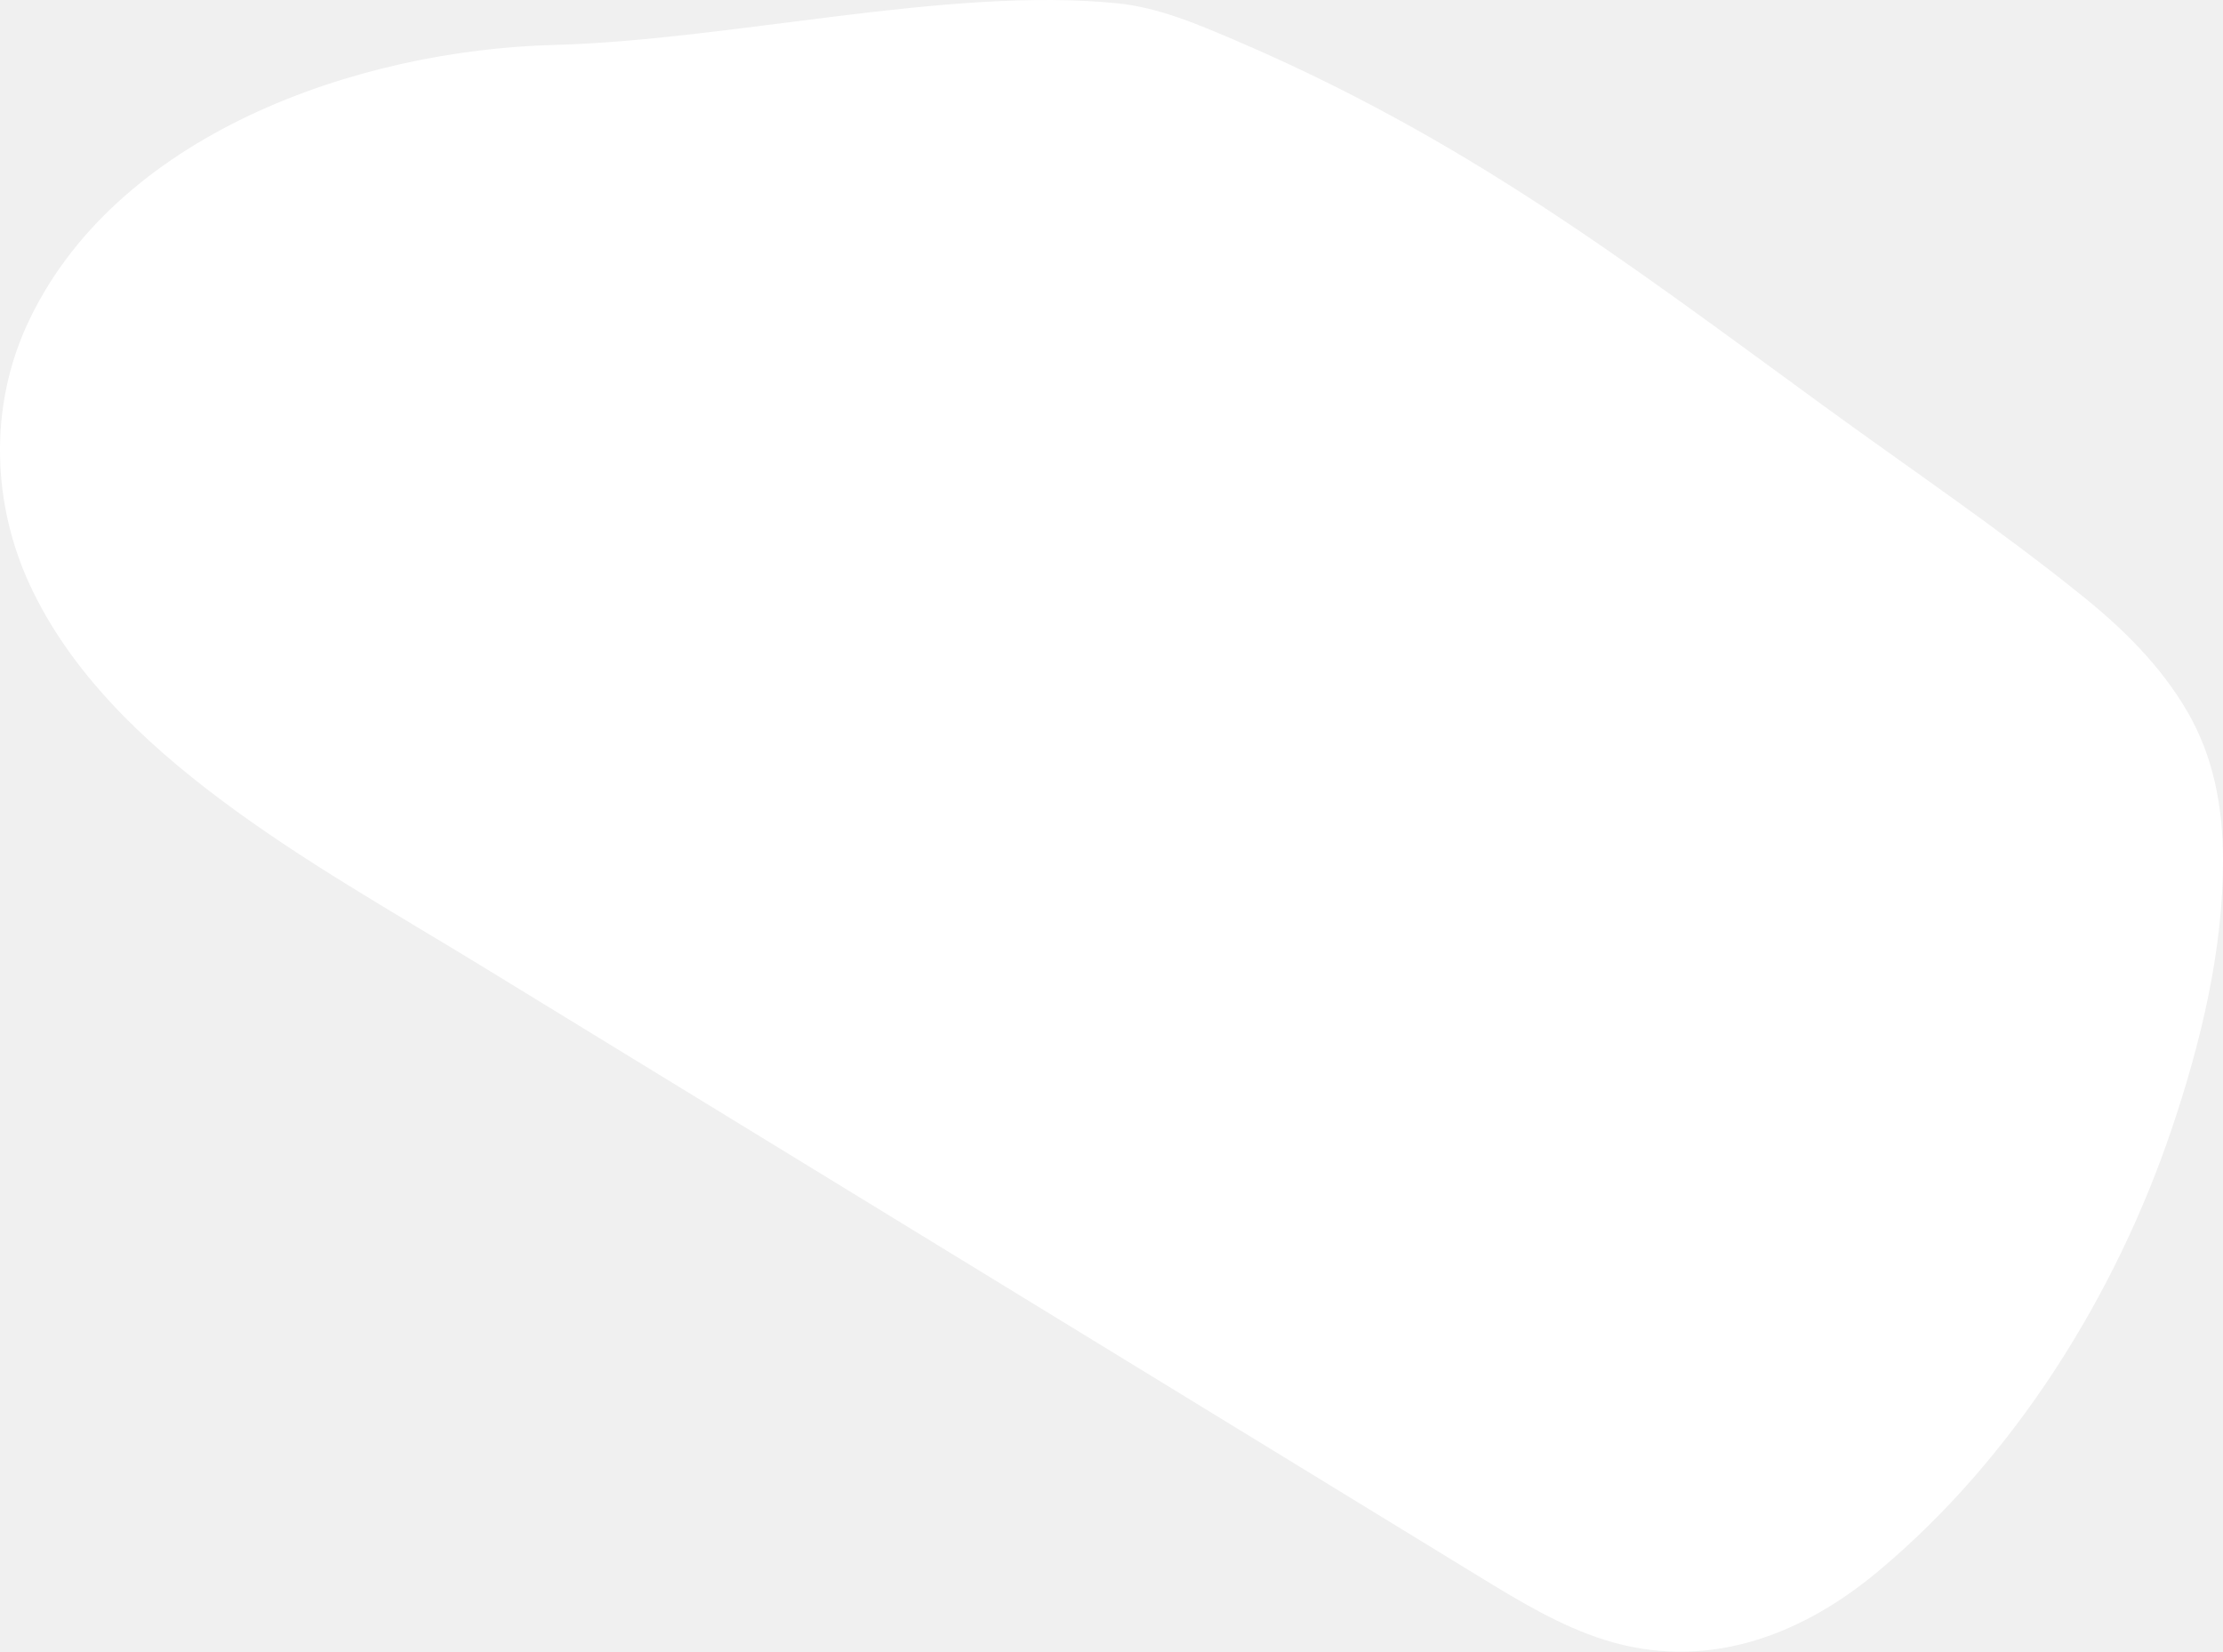
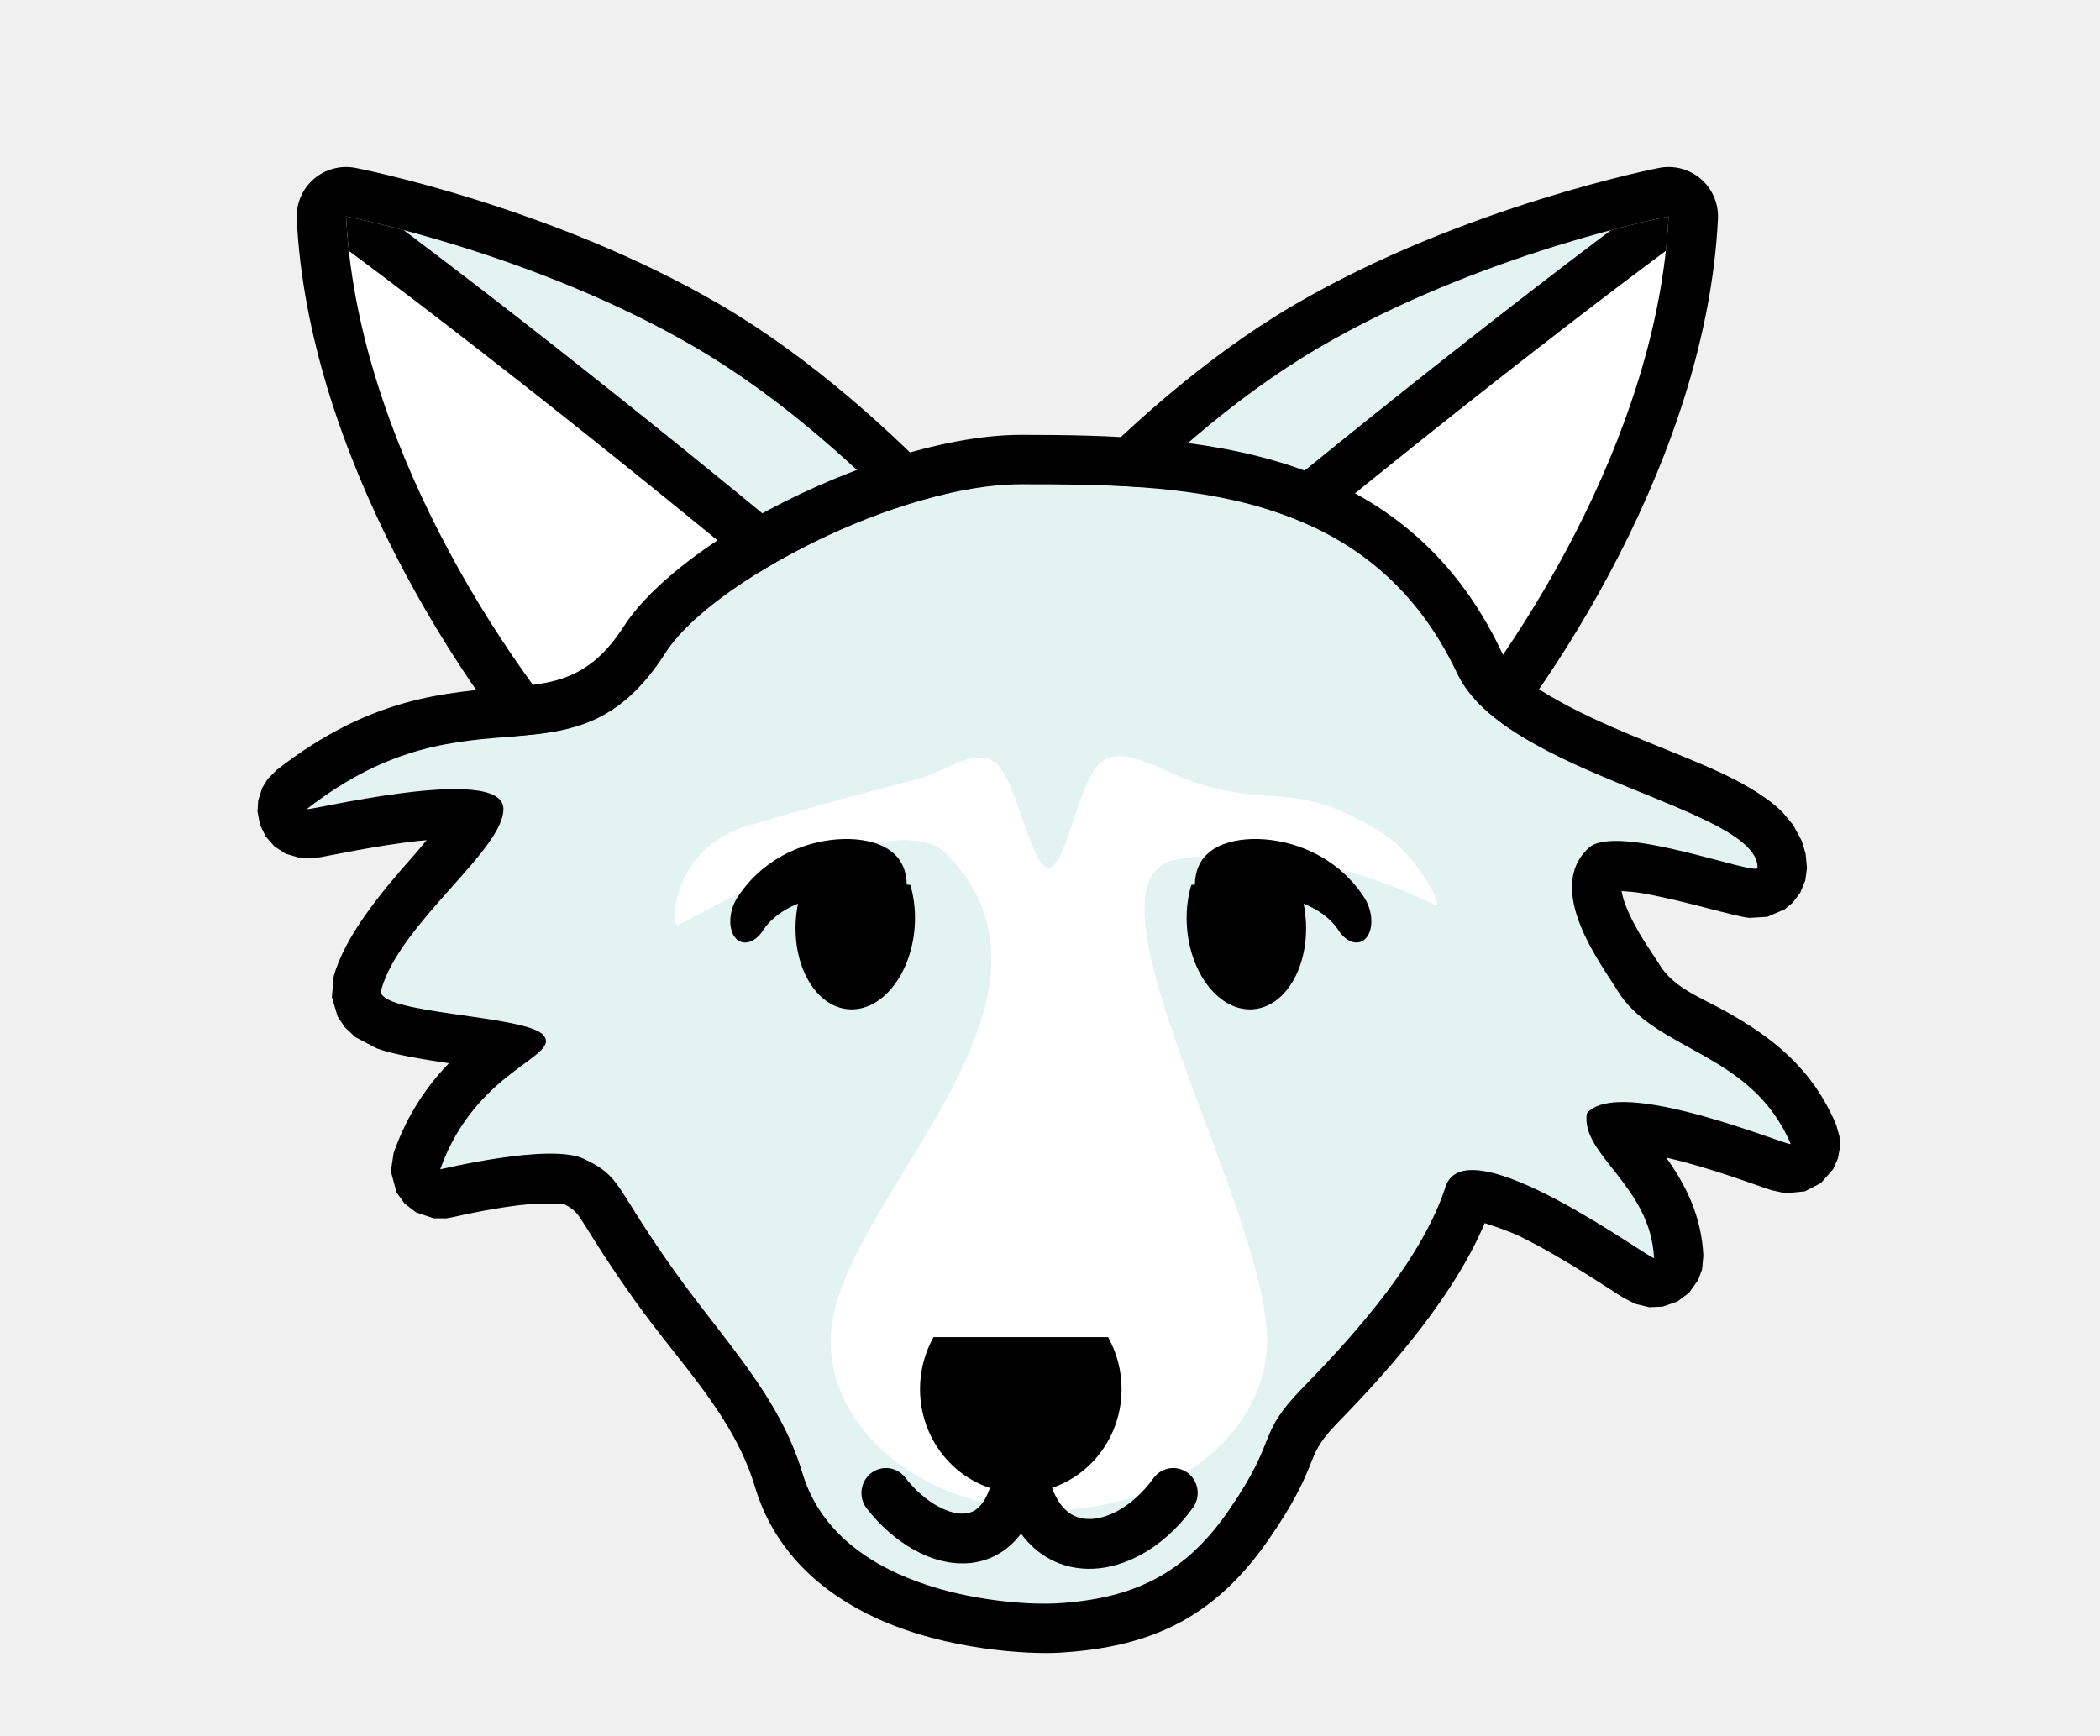
- <svg xmlns="http://www.w3.org/2000/svg" style="isolation:isolate" viewBox="924.885 410.955 210.445 156.374" width="210.445pt" height="156.374pt">
-   <path d=" M 927.386 441.834 C 923.881 449.576 924.137 458.568 927.673 466.25 C 931.515 474.597 938.466 481.173 945.708 486.608 C 953.529 492.477 962.128 497.302 970.456 502.398 C 979.455 507.907 988.454 513.415 997.454 518.924 L 1051.45 551.975 C 1055.98 554.751 1060.52 557.533 1065.06 560.303 C 1068.77 562.569 1072.6 564.89 1076.77 566.205 C 1086.25 569.192 1095.2 565.948 1102.61 559.779 C 1115.53 549.028 1125.17 533.593 1130.5 517.765 C 1133.22 509.705 1135.36 500.871 1135.33 492.321 C 1135.32 487.366 1134.44 482.53 1131.89 478.214 C 1129.36 473.914 1125.84 470.454 1121.97 467.34 C 1114.08 460.984 1105.6 455.268 1097.41 449.296 C 1078.38 435.414 1063.49 424.031 1041.71 414.72 C 1038.14 413.196 1034.51 411.655 1030.65 411.267 C 1014.68 409.659 994.026 414.775 977.333 415.21 C 958.636 415.697 935.623 423.717 927.386 441.834 Z " fill="#FFFFFF" />
+ <svg xmlns="http://www.w3.org/2000/svg" width="100%" height="100%" viewBox="0 0 340 281" version="1.1" xml:space="preserve" style="fill-rule:evenodd;clip-rule:evenodd;stroke-linecap:round;stroke-linejoin:round;stroke-miterlimit:1.5;">
+   <g transform="matrix(2.69734,-2.65544e-16,2.65544e-16,-4.86568,-326.96,940.816)">
+     <path d="M168.418,156.434C160.047,156.434 153.25,160.201 153.25,164.842C153.25,169.483 160.047,173.251 168.418,173.251C176.79,173.251 183.586,169.483 183.586,164.842C183.586,160.201 176.79,156.434 168.418,156.434ZM168.418,158.078C175.153,158.078 180.62,161.109 180.62,164.842C180.62,168.576 175.153,171.606 168.418,171.606C161.684,171.606 156.216,168.576 156.216,164.842C156.216,161.109 161.684,158.078 168.418,158.078Z" />
+   </g>
+   <g transform="matrix(1.76323,0,0,1.76323,-164.603,-108.091)">
+     <g transform="matrix(-1.52913,-0.583241,-0.46443,1.21763,464.785,77.32)">
+       <path d="M123.742,62.439C123.742,62.439 132.852,69.544 139.453,79.867C146.557,90.978 150.044,106.575 150.044,106.575L126.205,105.696C122.908,95.459 119.93,77.08 123.742,62.439Z" style="fill:rgb(226,243,241);" />
+       <clipPath id="_clip1">
+         <path d="M123.742,62.439C123.742,62.439 132.852,69.544 139.453,79.867C146.557,90.978 150.044,106.575 150.044,106.575L126.205,105.696C122.908,95.459 119.93,77.08 123.742,62.439Z" />
+       </clipPath>
+       <g clip-path="url(#_clip1)">
+         <g transform="matrix(-0.292379,-0.325858,-0.259478,0.367176,219.829,146.706)">
+           <path d="M196.287,68.261C218.981,58.964 328.983,22.748 332.365,28.492C339.498,40.607 318.899,103.51 286.962,108.717C251.096,114.565 249.452,114.213 230.839,98.525" style="fill:white;stroke:black;stroke-width:7.09px;" />
+         </g>
+         <g transform="matrix(0.292379,0.325858,-0.259478,0.367176,127.396,43.6893)">
+           <path d="M223.378,72.713C310.932,36.844 326.771,8.349 327.985,38.774C328.545,52.822 318.899,103.51 286.962,108.717C251.096,114.565 249.452,114.213 230.839,98.525" style="fill:white;stroke:black;stroke-width:7.09px;" />
+         </g>
+       </g>
+       <path d="M121.107,61.357C117.085,76.804 120.156,96.2 123.635,107.002C124.047,108.282 125.024,109.136 126.124,109.176L149.963,110.055C150.845,110.088 151.686,109.592 152.229,108.719C152.772,107.846 152.952,106.701 152.713,105.634C152.713,105.634 149.05,89.317 141.614,77.688C134.719,66.905 125.205,59.481 125.205,59.481C124.482,58.917 123.592,58.801 122.793,59.167C121.993,59.534 121.371,60.341 121.107,61.357ZM123.742,62.439C123.742,62.439 132.852,69.544 139.453,79.867C146.557,90.978 150.044,106.575 150.044,106.575L126.205,105.696C122.908,95.459 119.93,77.08 123.742,62.439Z" />
+     </g>
+     <g transform="matrix(1.52913,-0.583241,0.46443,1.21763,-93.0829,77.32)">
+       <path d="M123.742,62.439C123.742,62.439 132.852,69.544 139.453,79.867C146.557,90.978 150.044,106.575 150.044,106.575L126.205,105.696C122.908,95.459 119.93,77.08 123.742,62.439Z" style="fill:rgb(226,243,241);" />
+       <clipPath id="_clip2">
+         <path d="M123.742,62.439C123.742,62.439 132.852,69.544 139.453,79.867C146.557,90.978 150.044,106.575 150.044,106.575L126.205,105.696C122.908,95.459 119.93,77.08 123.742,62.439Z" />
+       </clipPath>
+       <g clip-path="url(#_clip2)">
+         <g transform="matrix(-0.292379,-0.325858,-0.259478,0.367176,219.829,146.706)">
+           <path d="M196.287,68.261C218.981,58.964 328.983,22.748 332.365,28.492C339.498,40.607 318.899,103.51 286.962,108.717C251.096,114.565 249.452,114.213 230.839,98.525" style="fill:white;stroke:black;stroke-width:7.09px;" />
+         </g>
+         <g transform="matrix(0.292379,0.325858,-0.259478,0.367176,127.396,43.6893)">
+           <path d="M223.378,72.713C310.932,36.844 326.771,8.349 327.985,38.774C328.545,52.822 318.899,103.51 286.962,108.717C251.096,114.565 249.452,114.213 230.839,98.525" style="fill:white;stroke:black;stroke-width:7.09px;" />
+         </g>
+       </g>
+       <path d="M125.205,59.481C125.205,59.481 134.719,66.905 141.614,77.688C149.05,89.317 152.713,105.634 152.713,105.634C152.952,106.701 152.772,107.846 152.229,108.719C151.686,109.592 150.845,110.088 149.963,110.055L126.124,109.176C125.024,109.136 124.047,108.282 123.635,107.002C120.156,96.2 117.085,76.804 121.107,61.357C121.371,60.341 121.993,59.534 122.793,59.167C123.592,58.801 124.482,58.917 125.205,59.481ZM123.742,62.439C119.93,77.08 122.908,95.459 126.205,105.696L150.044,106.575C150.044,106.575 146.557,90.978 139.453,79.867C132.852,69.544 123.742,62.439 123.742,62.439Z" />
+     </g>
+   </g>
+   <g transform="matrix(-2.01313,-2.93505e-16,-2.46538e-16,2.39665,336.609,-255.115)">
+     <path d="M39.583,181.666C40.123,184.455 34.458,186.541 34.184,191.438C34.166,191.759 49.28,182.32 50.949,186.63C52.775,191.348 57.804,196.234 62.349,200.137C66.294,203.524 64.232,203.423 68.377,208.487C71.934,212.833 76.122,214.484 82.276,214.781C85.503,214.937 99.704,214.308 102.678,205.962C104.529,200.769 109.015,196.98 112.933,192.362C117.964,186.428 117.137,186.001 120.232,184.749C122.977,183.64 131.81,185.472 131.802,185.452C128.96,178.717 122.085,177.869 123.481,176.407C124.836,174.988 137.101,174.99 136.548,173.326C135.049,168.819 126.718,163.889 126.718,161.106C126.718,157.962 142.903,161.357 142.52,161.106C129.131,152.338 121.099,160.306 113.679,150.552C110.009,145.728 94.863,139.167 85.11,139.167C72.545,139.167 57.141,139.239 50.009,151.957C46.183,158.782 25.821,161.031 25.857,165.07C25.862,165.696 37.182,161.986 39.439,163.736C43.076,166.556 38.311,171.722 37.163,173.326C34.169,177.51 26.363,177.456 23.196,183.735C23.049,184.027 36.934,179.053 39.583,181.666Z" style="fill:white;" />
+     <clipPath id="_clip3">
+       <path d="M39.583,181.666C40.123,184.455 34.458,186.541 34.184,191.438C34.166,191.759 49.28,182.32 50.949,186.63C52.775,191.348 57.804,196.234 62.349,200.137C66.294,203.524 64.232,203.423 68.377,208.487C71.934,212.833 76.122,214.484 82.276,214.781C85.503,214.937 99.704,214.308 102.678,205.962C104.529,200.769 109.015,196.98 112.933,192.362C117.964,186.428 117.137,186.001 120.232,184.749C122.977,183.64 131.81,185.472 131.802,185.452C128.96,178.717 122.085,177.869 123.481,176.407C124.836,174.988 137.101,174.99 136.548,173.326C135.049,168.819 126.718,163.889 126.718,161.106C126.718,157.962 142.903,161.357 142.52,161.106C129.131,152.338 121.099,160.306 113.679,150.552C110.009,145.728 94.863,139.167 85.11,139.167C72.545,139.167 57.141,139.239 50.009,151.957C46.183,158.782 25.821,161.031 25.857,165.07C25.862,165.696 37.182,161.986 39.439,163.736C43.076,166.556 38.311,171.722 37.163,173.326C34.169,177.51 26.363,177.456 23.196,183.735C23.049,184.027 36.934,179.053 39.583,181.666Z" />
+     </clipPath>
+     <g clip-path="url(#_clip3)">
+       <g transform="matrix(0.875864,0,0,-0.875864,-73.0889,307.201)">
+         <path d="M155.914,222.07C141.303,214.144 143.56,212.075 127.488,216.451C112.711,220.474 89.15,176.385 102.506,152.002C113.264,132.362 129.954,77.8 177.713,82.828C198.299,84.995 256.933,120.561 259.251,144.181C261.561,167.71 279.988,149.668 286.799,183.628C296.27,230.855 200.15,220 193.792,223.057C190.014,224.873 181.726,208.273 177.939,209.396C168.758,212.12 164.506,226.266 155.914,222.07Z" style="fill:rgb(226,243,241);" />
+         <path d="M155.914,222.07C141.303,214.144 143.56,212.075 127.488,216.451C112.711,220.474 89.15,176.385 102.506,152.002C113.264,132.362 129.954,77.8 177.713,82.828C198.299,84.995 256.933,120.561 259.251,144.181C261.561,167.71 279.988,149.668 286.799,183.628C296.27,230.855 200.15,220 193.792,223.057C190.014,224.873 181.726,208.273 177.939,209.396C168.758,212.12 164.506,226.266 155.914,222.07ZM193.898,219.095C194.971,218.904 196.332,218.751 197.957,218.679C206.795,218.286 226.738,218.979 245.428,216.155C266.552,212.964 286.556,205.36 282.325,184.261C280.484,175.081 277.871,170.065 274.821,167.043C271.848,164.097 268.544,163.128 265.708,161.747C260.457,159.189 255.856,155.969 254.729,144.494C253.869,135.73 244.315,125.377 232.341,115.759C213.783,100.853 188.987,87.855 177.149,86.609C155.218,84.3 140.633,95.977 130.084,110.182C118.711,125.494 111.953,143.873 106.628,153.595C97.899,169.532 106.328,194.449 116.743,206.698C118.747,209.055 120.8,210.924 122.86,212.041C124.002,212.66 125.059,213.106 126.089,212.826C133.468,210.817 137.519,210.155 140.752,210.47C143.083,210.697 145.101,211.366 147.428,212.569C149.959,213.877 153.032,215.964 158.262,218.807L158.266,218.809C158.948,219.112 159.525,218.937 160.072,218.606C161.155,217.95 162.159,216.971 163.202,215.906C166.998,212.032 171.122,207.377 176.427,205.803L178.168,205.532L179.734,205.673L181.198,206.132L182.784,207.011C184.747,208.356 187.237,211.355 189.638,214.365C190.938,215.994 192.954,218.118 193.898,219.095Z" style="fill:rgb(226,243,241);" />
+       </g>
+       <g transform="matrix(-0.496738,-6.08328e-17,-3.9743e-17,0.324526,154.107,168.176)">
+         <path d="M152.371,-31.958C156.457,-34.856 161.722,-29.411 167.942,-26.954C180.41,-22.028 183.405,-27.986 197.429,-16.766C203.203,-12.146 207.624,-0.764 205.97,-1.806C186.787,-13.89 171.308,-12.958 164.112,-11.27C146.698,-7.183 178.763,61.139 178.763,88.89C178.763,108.387 162.934,124.217 143.437,124.217C123.94,124.217 108.111,108.387 108.111,88.89C108.111,61.117 150.661,18.973 126.962,-12.339C118.049,-24.117 83.429,2.95 83.193,2.42C82.054,-0.136 83.757,-14.135 94.557,-18.238C104.225,-21.912 111.975,-24.592 121.773,-27.86C126.731,-29.514 131.187,-34.499 134.588,-31.626C138.197,-28.577 140.464,-9.515 143.427,-9.57C146.391,-9.625 148.285,-29.061 152.371,-31.958Z" style="fill:white;" />
+       </g>
+     </g>
+     <path d="M36.791,166.651C36.783,166.68 36.776,166.708 36.77,166.735C36.7,167.073 36.566,167.412 36.407,167.745C35.62,169.393 34.27,170.89 33.757,171.606C32.605,173.216 30.381,173.844 28.286,174.84C24.872,176.464 21.524,178.494 19.537,182.433L19.267,183.233L19.232,183.991L19.396,184.721L19.771,185.435L20.756,186.378L22.051,186.941L23.6,187.071L24.735,186.863C25.864,186.566 29.634,185.341 33.203,184.661C31.692,186.434 30.368,188.545 30.215,191.281L30.314,192.197L30.629,192.932L31.367,193.797L32.303,194.383L33.481,194.73L34.561,194.77L35.704,194.539L36.675,194.114C37.856,193.508 41.426,191.449 44.889,190.016C45.76,189.655 46.962,189.311 47.803,189.089C50.151,193.796 55.003,198.603 59.509,202.471C61.273,203.986 61.418,204.568 61.925,205.604C62.446,206.669 63.198,208.052 65.102,210.378C69.447,215.687 74.531,217.75 82.047,218.114C84.27,218.221 91.028,218.004 96.817,215.744C101.171,214.043 104.944,211.244 106.485,206.919C108.211,202.076 112.516,198.606 116.169,194.298C118.246,191.849 119.357,190.31 120.145,189.261C120.739,188.471 120.943,188.181 121.852,187.8C122.043,187.791 123.539,187.723 124.516,187.796C127.104,187.989 129.882,188.514 130.685,188.665L131.308,188.765L132.329,188.761L133.747,188.363L134.672,187.761L135.317,187.009L135.773,185.583L135.547,184.338C134.404,181.628 132.74,179.705 131.099,178.284C133.384,178.001 135.6,177.685 136.904,177.281L138.639,176.516L139.49,175.841L140.051,175.13L140.516,173.817L140.375,172.428C139.488,169.761 136.726,166.887 134.04,164.351C133.678,164.009 133.285,163.614 132.899,163.214C133.128,163.227 133.349,163.242 133.556,163.262C136.903,163.575 140.404,164.214 141.496,164.372L143.009,164.431L144.266,164.117L145.152,163.621L145.834,162.965L146.294,162.177L146.496,161.279L146.44,160.531L146.119,159.685L145.683,159.084L144.963,158.474C137.409,153.526 131.393,153.237 126.192,152.872C122.749,152.631 119.798,152.397 117.027,148.755C115.316,146.505 111.554,143.842 106.821,141.564C100.13,138.344 91.538,135.829 85.11,135.829C71.163,135.829 54.33,136.417 46.414,150.535C45.649,151.9 43.824,152.883 41.785,153.836C37.58,155.801 32.295,157.271 28.631,158.73C26.522,159.571 24.854,160.464 23.826,161.343L22.995,162.181L22.296,163.267L21.989,164.141L21.883,165.095L22.013,165.925L22.418,166.757L23.025,167.432L23.676,167.888L25.07,168.39L26.504,168.464C27.667,168.384 31.661,167.313 35.12,166.799C35.625,166.724 36.279,166.678 36.791,166.651ZM39.583,181.666C36.934,179.053 23.049,184.027 23.196,183.735C26.363,177.456 34.169,177.51 37.163,173.326C38.311,171.722 43.076,166.556 39.439,163.736C37.182,161.986 25.862,165.696 25.857,165.07C25.821,161.031 46.183,158.782 50.009,151.957C57.141,139.239 72.545,139.167 85.11,139.167C94.863,139.167 110.009,145.728 113.679,150.552C121.099,160.306 129.131,152.338 142.52,161.106C142.903,161.357 126.718,157.962 126.718,161.106C126.718,163.889 135.049,168.819 136.548,173.326C137.101,174.99 124.836,174.988 123.481,176.407C122.085,177.869 128.96,178.717 131.802,185.452C131.81,185.472 122.977,183.64 120.232,184.749C117.137,186.001 117.964,186.428 112.933,192.362C109.015,196.98 104.529,200.769 102.678,205.962C99.704,214.308 85.503,214.937 82.276,214.781C76.122,214.484 71.934,212.833 68.377,208.487C64.232,203.423 66.294,203.524 62.349,200.137C57.804,196.234 52.775,191.348 50.949,186.63C49.28,182.32 34.166,191.759 34.184,191.438C34.458,186.541 40.123,184.455 39.583,181.666Z" />
+   </g>
+   <g transform="matrix(-1.66455,0.581597,0.581597,1.66455,385.323,-150.533)">
+     <g>
+       <g transform="matrix(0.785703,-4.36153e-17,4.36153e-17,0.785703,37.5432,30.2916)">
+         <g>
+           <g transform="matrix(0.551487,-0.144644,-0.378745,-1.44405,118.266,384.59)">
+             <path d="M179.042,168.169L157.795,168.169C156.76,167.154 156.216,166.008 156.216,164.842C156.216,161.109 161.684,158.078 168.418,158.078C175.153,158.078 180.62,161.109 180.62,164.842C180.62,166.008 180.077,167.154 179.042,168.169Z" />
+           </g>
+           <g transform="matrix(0.637241,-0.0180822,0.0283643,0.999598,37.442,-11.1306)">
+             <path d="M149.686,139.106C153.307,130.639 172.626,127.679 172.518,132.711C172.508,133.157 172.074,132.385 172.518,132.711" style="fill:none;stroke:black;stroke-width:6.89px;" />
+           </g>
+         </g>
+         <g transform="matrix(-0.782402,0.622774,0.622774,0.782402,232.117,-81.102)">
+           <g transform="matrix(0.551487,-0.144644,-0.378745,-1.44405,118.266,384.59)">
+             <path d="M179.042,168.169L157.795,168.169C156.76,167.154 156.216,166.008 156.216,164.842C156.216,161.109 161.684,158.078 168.418,158.078C175.153,158.078 180.62,161.109 180.62,164.842C180.62,166.008 180.077,167.154 179.042,168.169Z" />
+           </g>
+           <g transform="matrix(0.637241,-0.0180822,0.0283643,0.999598,37.442,-11.1306)">
+             <path d="M149.686,139.106C153.307,130.639 172.626,127.679 172.518,132.711C172.508,133.157 172.074,132.385 172.518,132.711" style="fill:none;stroke:black;stroke-width:6.89px;" />
+           </g>
+         </g>
+       </g>
+     </g>
+   </g>
+   <g transform="matrix(-2.2265,-1.49839e-16,-1.49839e-16,-3.45003,570.634,755.485)">
+     <path d="M188.409,156.22L175.717,156.22C175.074,155.479 174.735,154.638 174.735,153.782C174.735,151.091 178.019,148.906 182.063,148.906C186.107,148.906 189.391,151.091 189.391,153.782C189.391,154.638 189.052,155.479 188.409,156.22Z" />
+   </g>
+   <g transform="matrix(-1,0,0,1.01712,245.565,-8.23459)">
+     <path d="M80.294,238.882C81.078,257.779 94.649,255.262 102.128,245.781" style="fill:none;stroke:black;stroke-width:7.93px;" />
+   </g>
+   <g transform="matrix(1,0,0,1.01712,84.9774,-8.23459)">
+     <path d="M80.294,238.882C81.078,257.779 96.449,257.371 104.969,245.781" style="fill:none;stroke:black;stroke-width:7.93px;" />
+   </g>
</svg>
